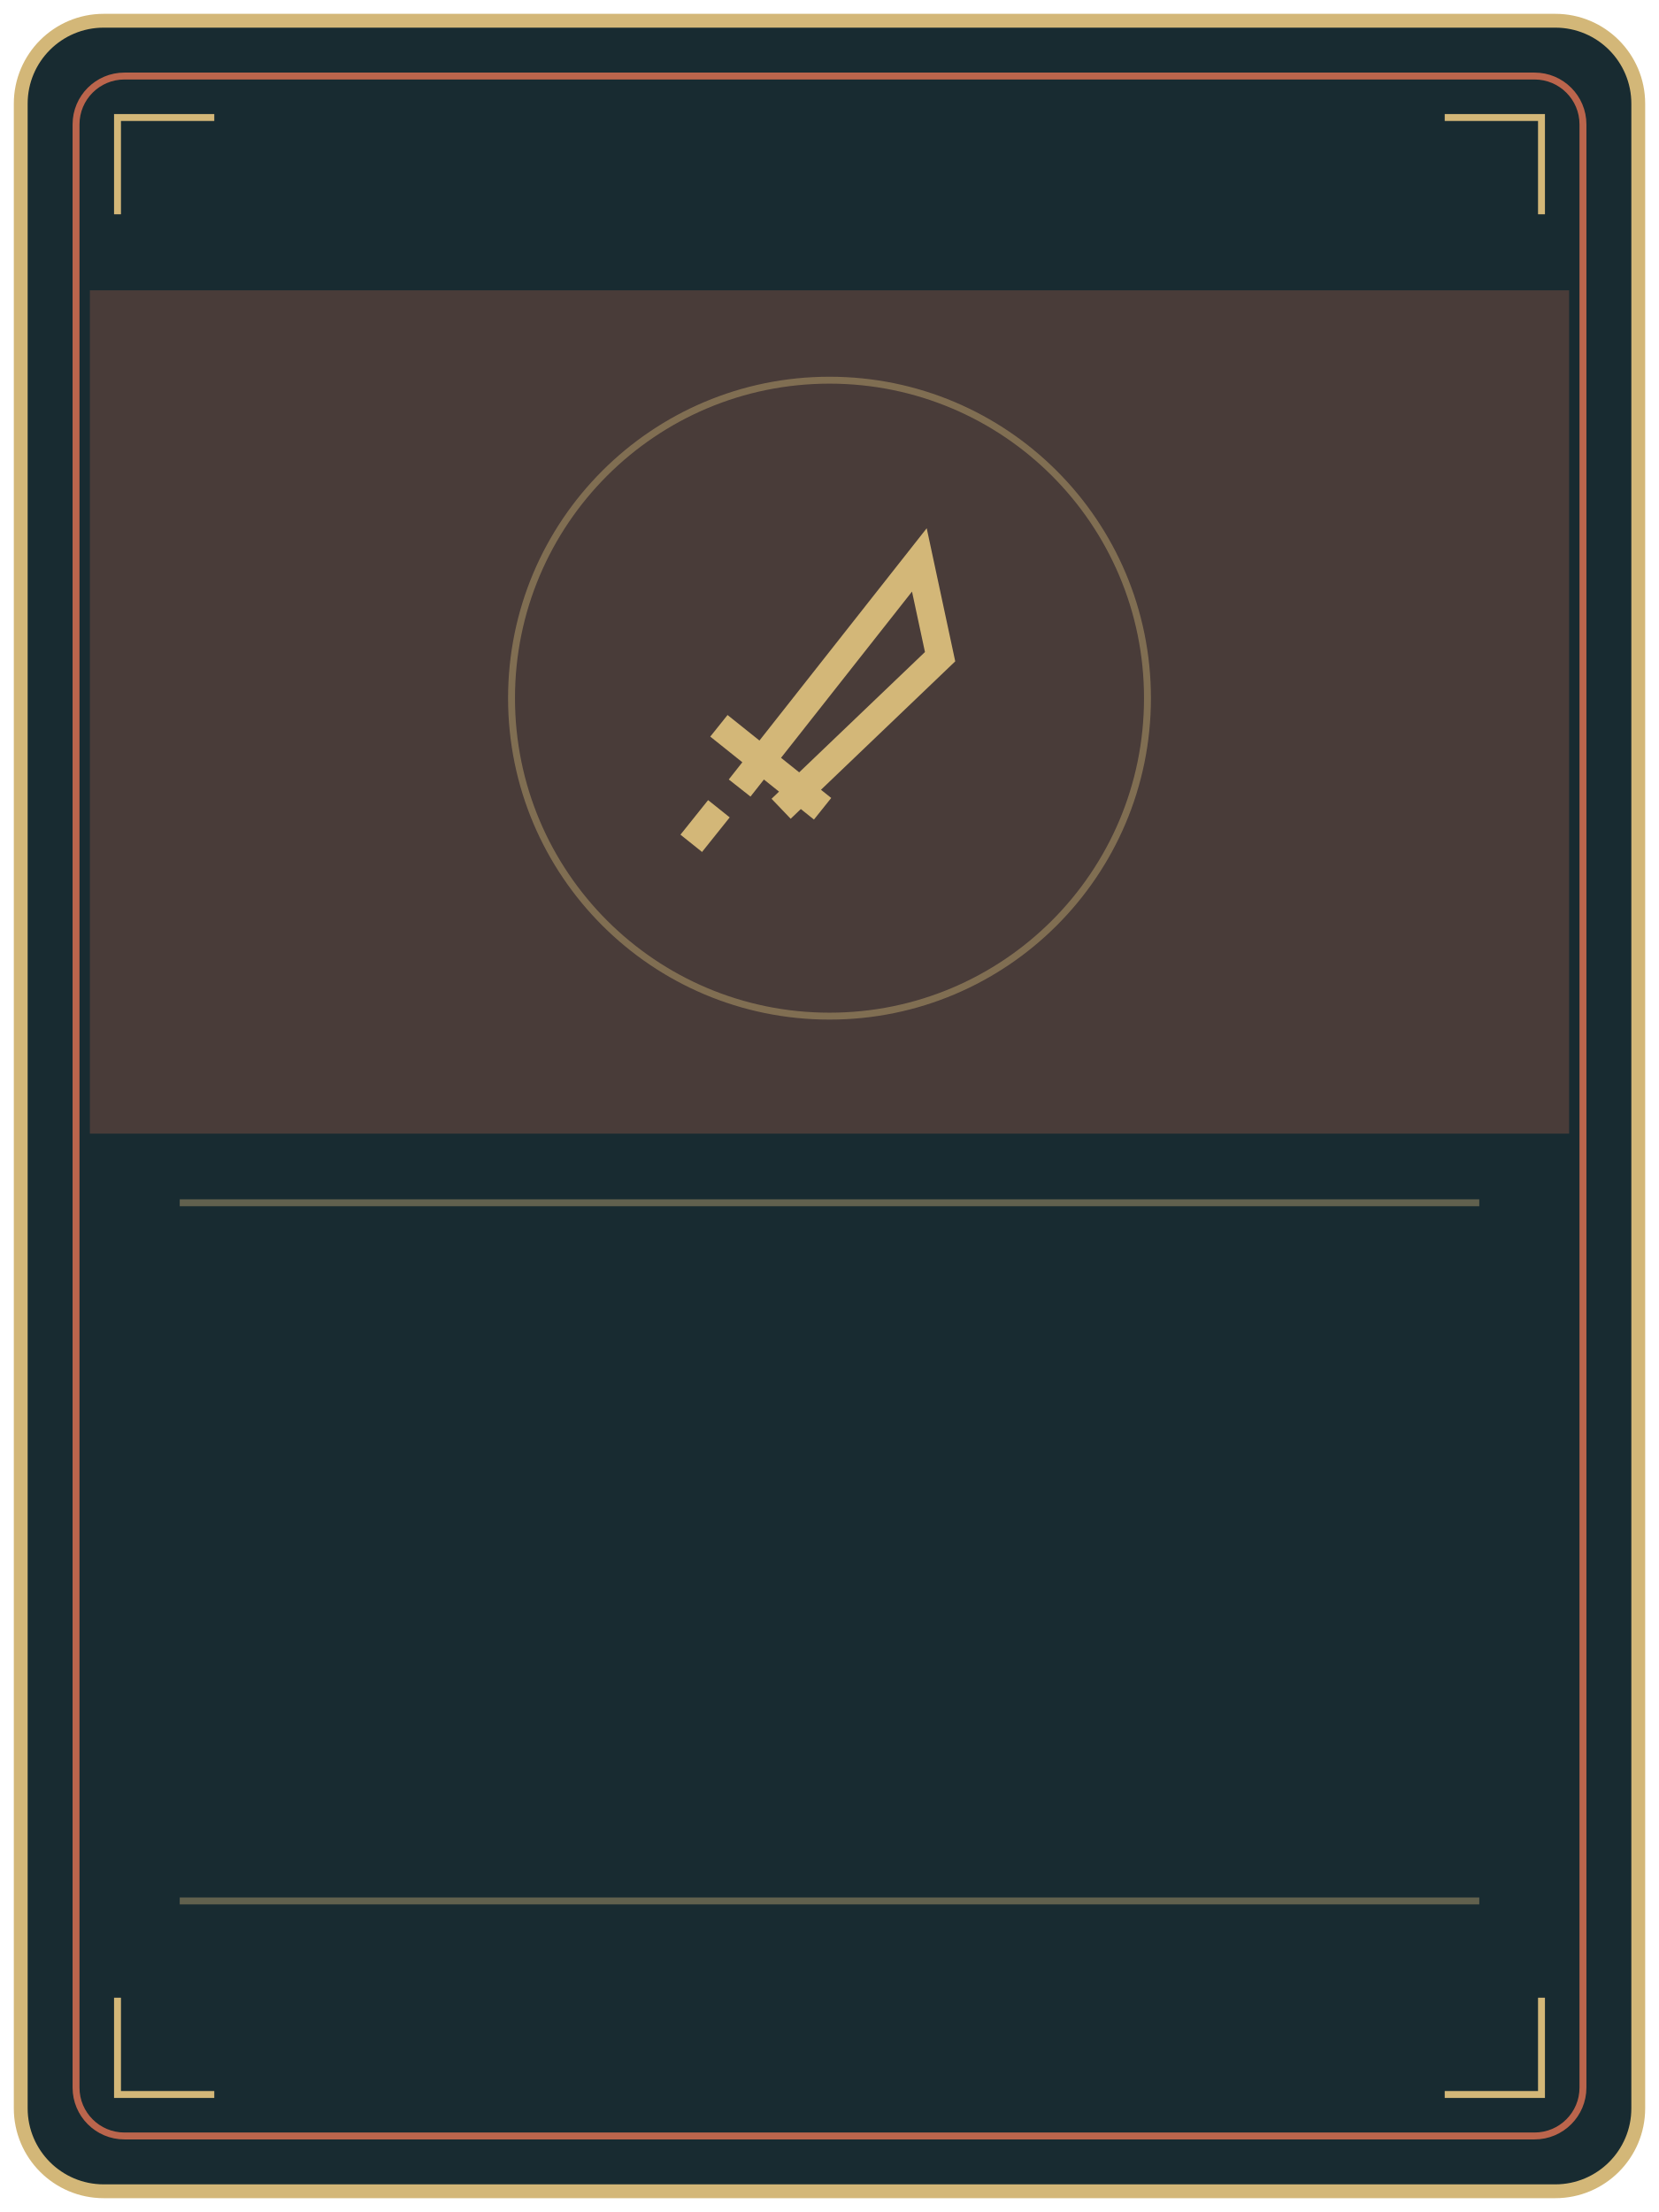
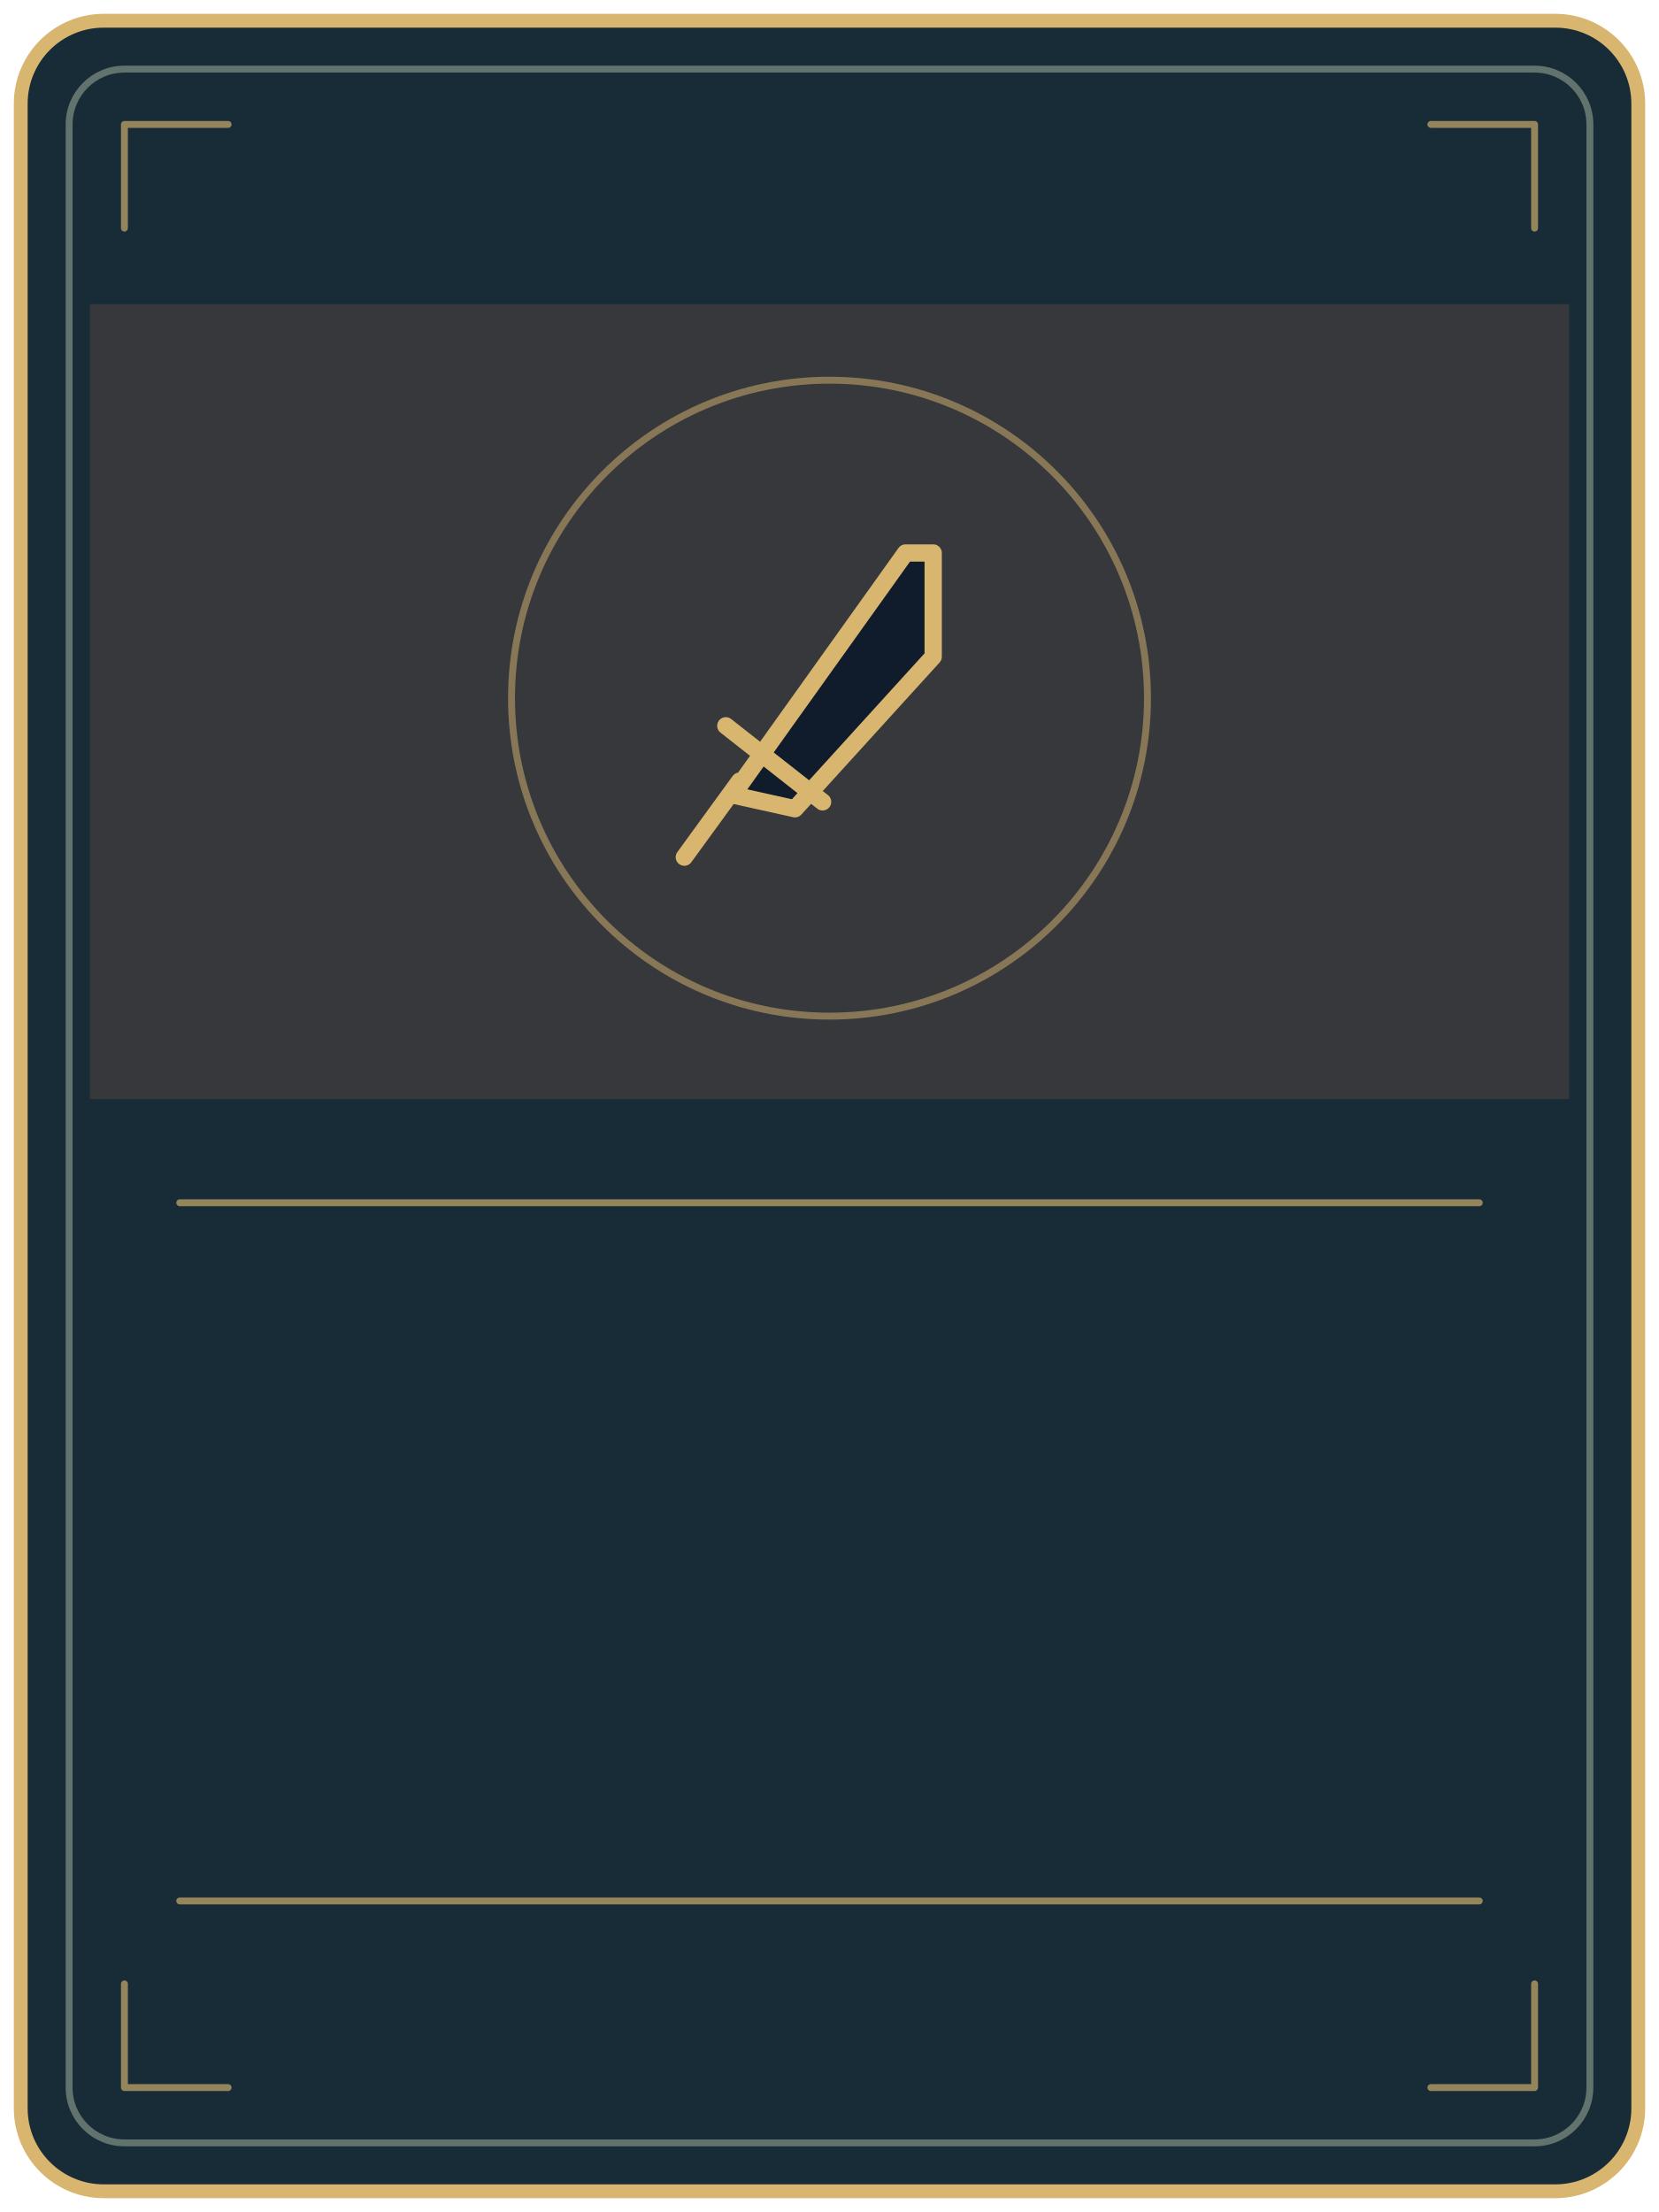
<svg xmlns="http://www.w3.org/2000/svg" width="240" height="320" viewBox="0 0 240 320">
  <defs>
+     <linearGradient id="night" x2="0" y2="1">
+       <stop stop-color="#101c2c" />
+       <stop offset=".7" stop-color="#173b42" />
+       <stop offset="1" stop-color="#385557" />
+     </linearGradient>
+     <linearGradient id="cape" x2=".8" y2="1">
+       <stop stop-color="#e39470" />
+       <stop offset=".42" stop-color="#b65d50" />
+       <stop offset="1" stop-color="#592e3d" />
+     </linearGradient>
+     <linearGradient id="stone" x2=".7" y2="1">
+       <stop stop-color="#82928a" />
+       <stop offset=".48" stop-color="#385b61" />
+       <stop offset="1" stop-color="#152d3b" />
+     </linearGradient>
+     <linearGradient id="gold" x2=".8" y2="1">
+       <stop stop-color="#f2e6ca" />
+       <stop offset=".35" stop-color="#d9b66f" />
+       <stop offset="1" stop-color="#886943" />
+     </linearGradient>
+     <linearGradient id="ghost" x2="0" y2="1">
+       <stop stop-color="#f2e6ca" />
+       <stop offset=".28" stop-color="#92bbad" />
+       <stop offset="1" stop-color="#173b42" stop-opacity=".08" />
+     </linearGradient>
    <radialGradient id="glow">
-       <stop stop-color="#edbd6a" stop-opacity=".42" />
-       <stop offset="1" stop-color="#edbd6a" stop-opacity="0" />
+       <stop stop-color="#f2d59a" stop-opacity=".65" />
+       <stop offset=".35" stop-color="#dcaa63" stop-opacity=".19" />
+       <stop offset="1" stop-color="#d9b66f" stop-opacity="0" />
    </radialGradient>
-     <linearGradient id="cloth" x2=".85" y2="1">
-       <stop stop-color="#497575" />
-       <stop offset="1" stop-color="#132e36" />
-     </linearGradient>
  </defs>
-   <rect x="3" y="3" width="234" height="314" rx="12" fill="#182b31" stroke="#d3b778" stroke-width="2" />
-   <rect x="11" y="11" width="218" height="298" rx="7" fill="none" stroke="#bb654c" />
-   <path d="M13 42H227V164H13Z" fill="#bb654c" opacity=".3" />
-   <circle cx="120" cy="101" r="46" fill="none" stroke="#c4aa72" opacity=".45" />
-   <g color="#d3b778" transform="translate(88 69)">
-     <path d="M19 45L45 12L48 26L25 48M16 36L31 48M16 48L12 53" fill="none" stroke="currentColor" stroke-width="4" />
+   <rect x="3" y="3" width="234" height="314" rx="12" fill="#172c37" stroke="#d9b66f" stroke-width="2" />
+   <rect x="10" y="10" width="220" height="300" rx="8" fill="none" stroke="#61736c" />
+   <path d="M13 44H227V159H13Z" fill="#c86e55" stroke="none" stroke-width="1" stroke-linejoin="round" stroke-linecap="round" opacity=".18" />
+   <circle cx="120" cy="101" r="46" fill="none" stroke="#d9b66f" stroke-width="1" opacity=".5" />
+   <g transform="translate(88 69)">
+     <path d="M18 46L43 11L47 11L47 26L27 48ZM17 36L31 47M19 44L11 55" fill="#101c2c" stroke="#d9b66f" stroke-width="2.5" stroke-linejoin="round" stroke-linecap="round" />
  </g>
-   <path d="M26 174H214M26 275H214" stroke="#baa171" opacity=".45" />
-   <path d="M17 31V17H31M209 17H223V31M17 289V303H31M209 303H223V289" fill="none" stroke="#d3b778" />
+   <path d="M26 174H214M26 275H214M18 33V18H33M207 18H222V33M18 287V302H33M207 302H222V287" fill="none" stroke="#d9b66f" stroke-width="1" stroke-linejoin="round" stroke-linecap="round" opacity=".65" />
</svg>
